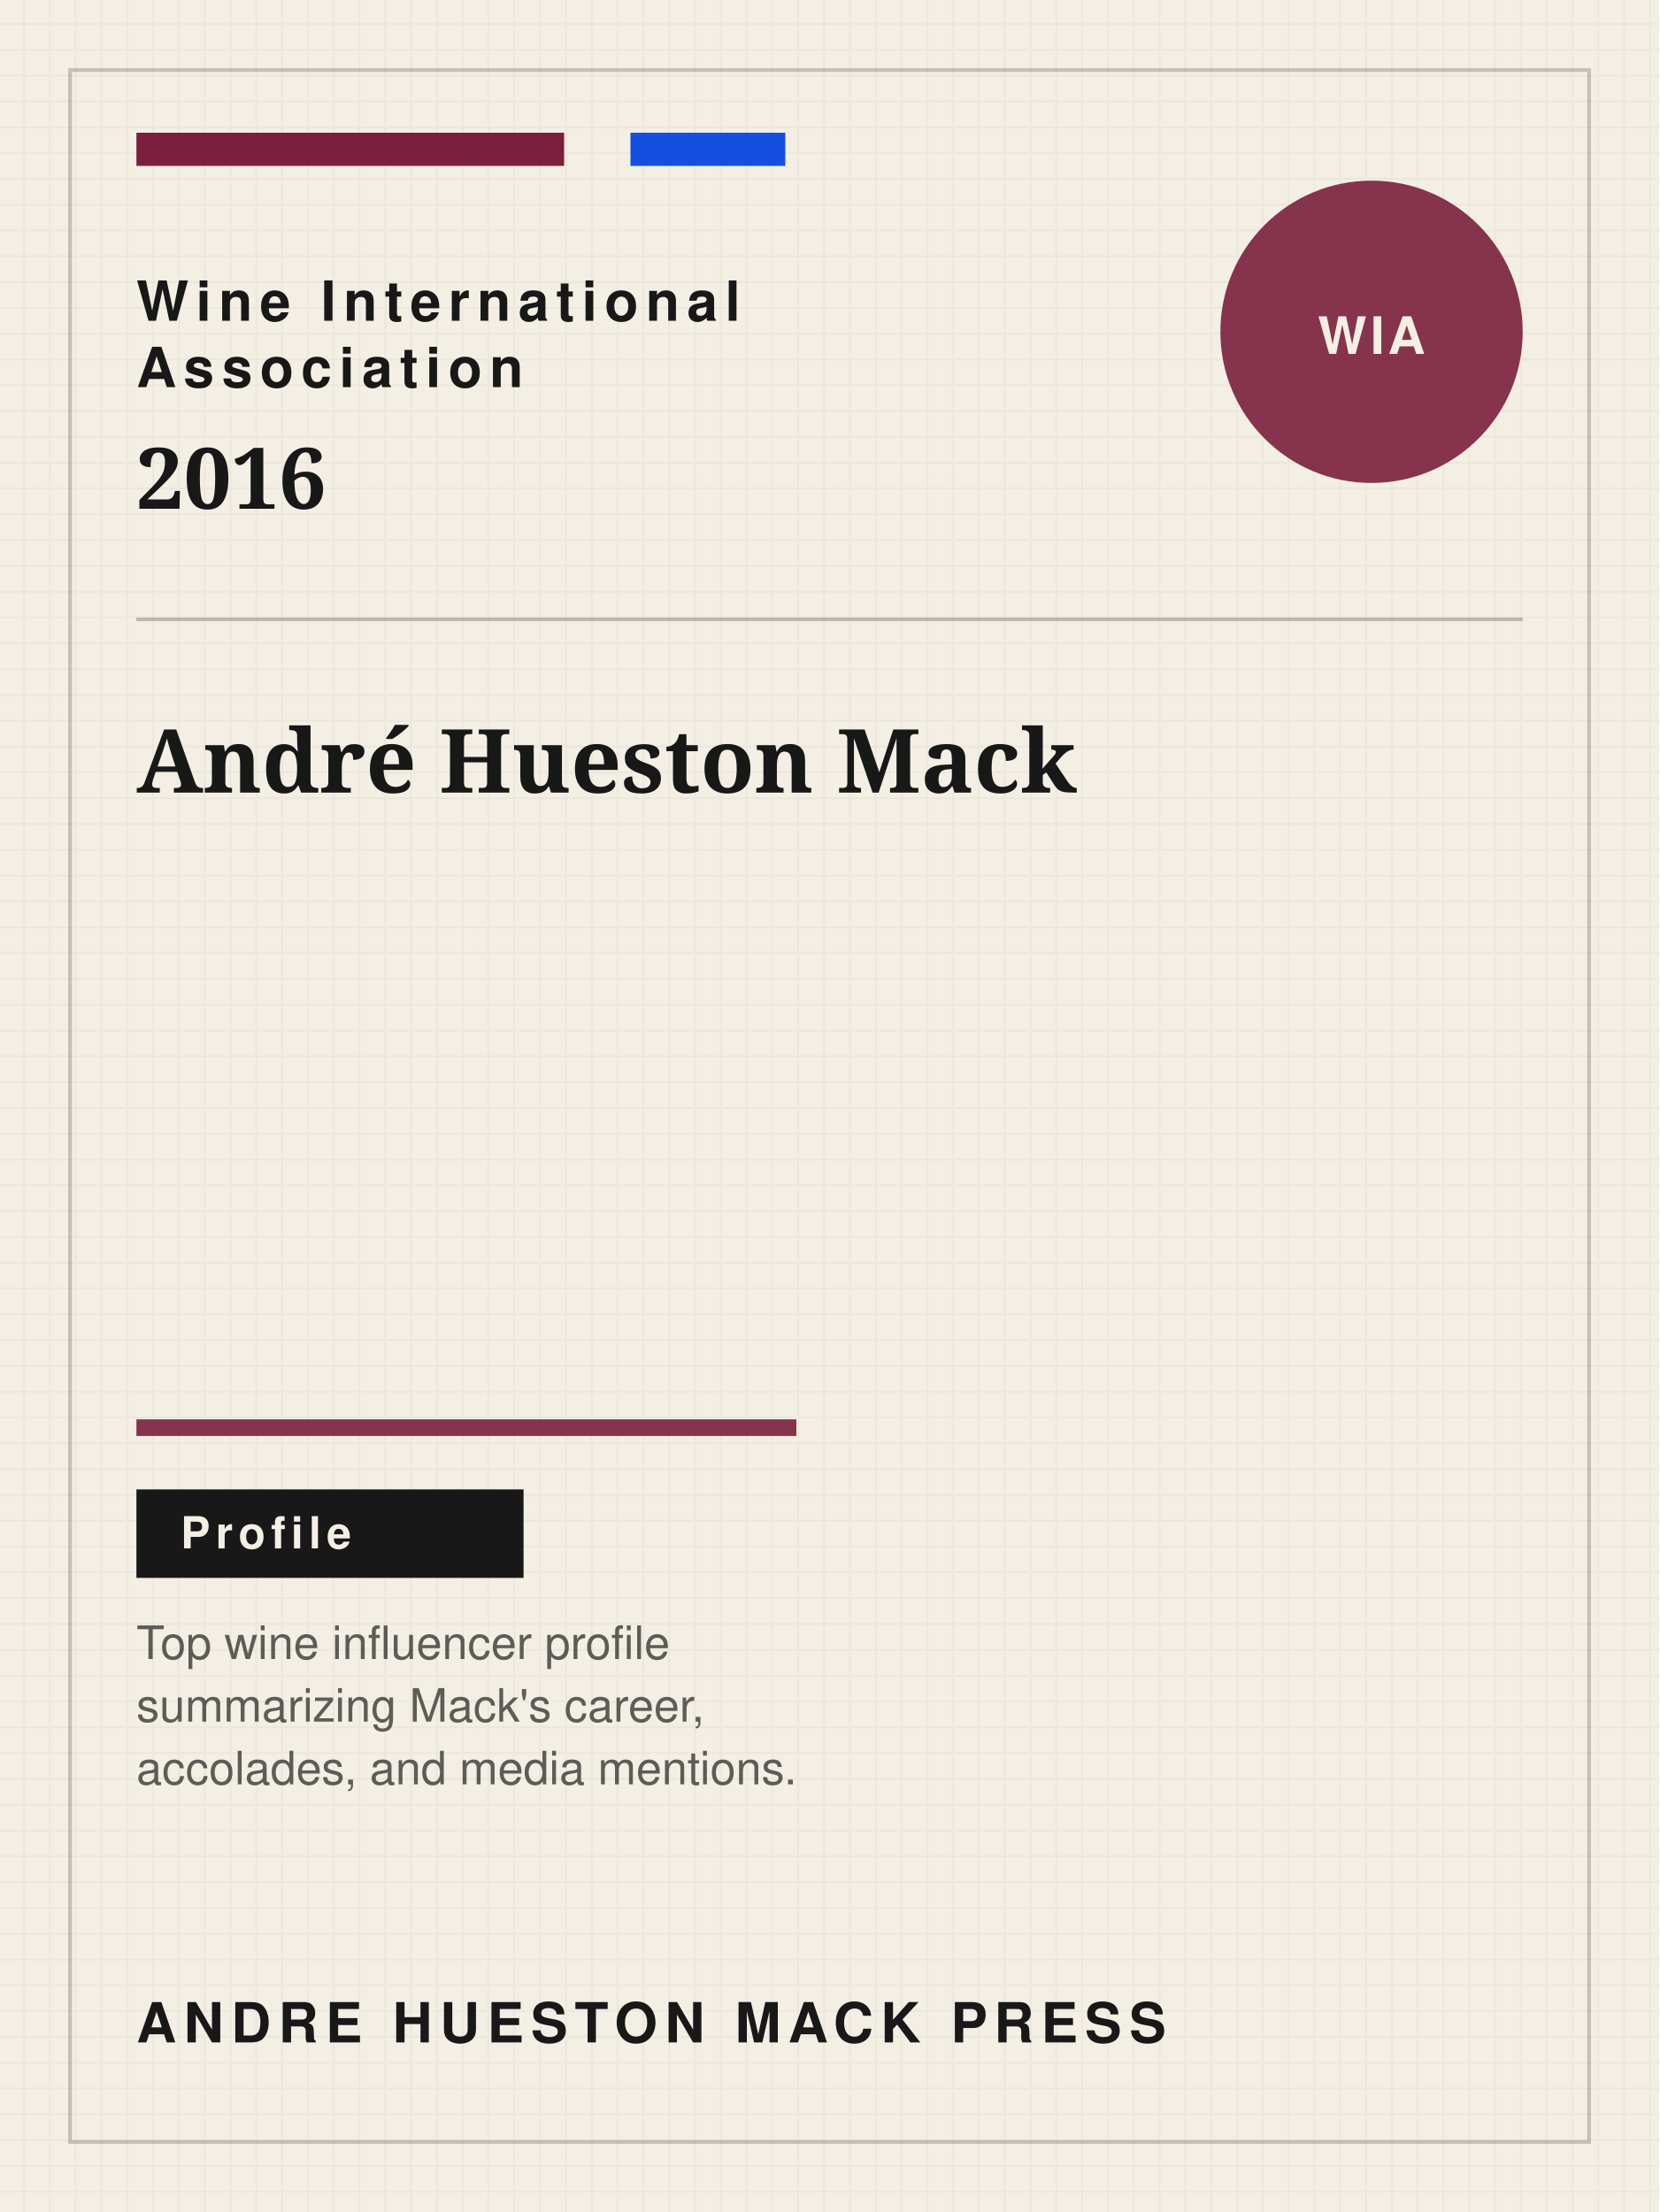
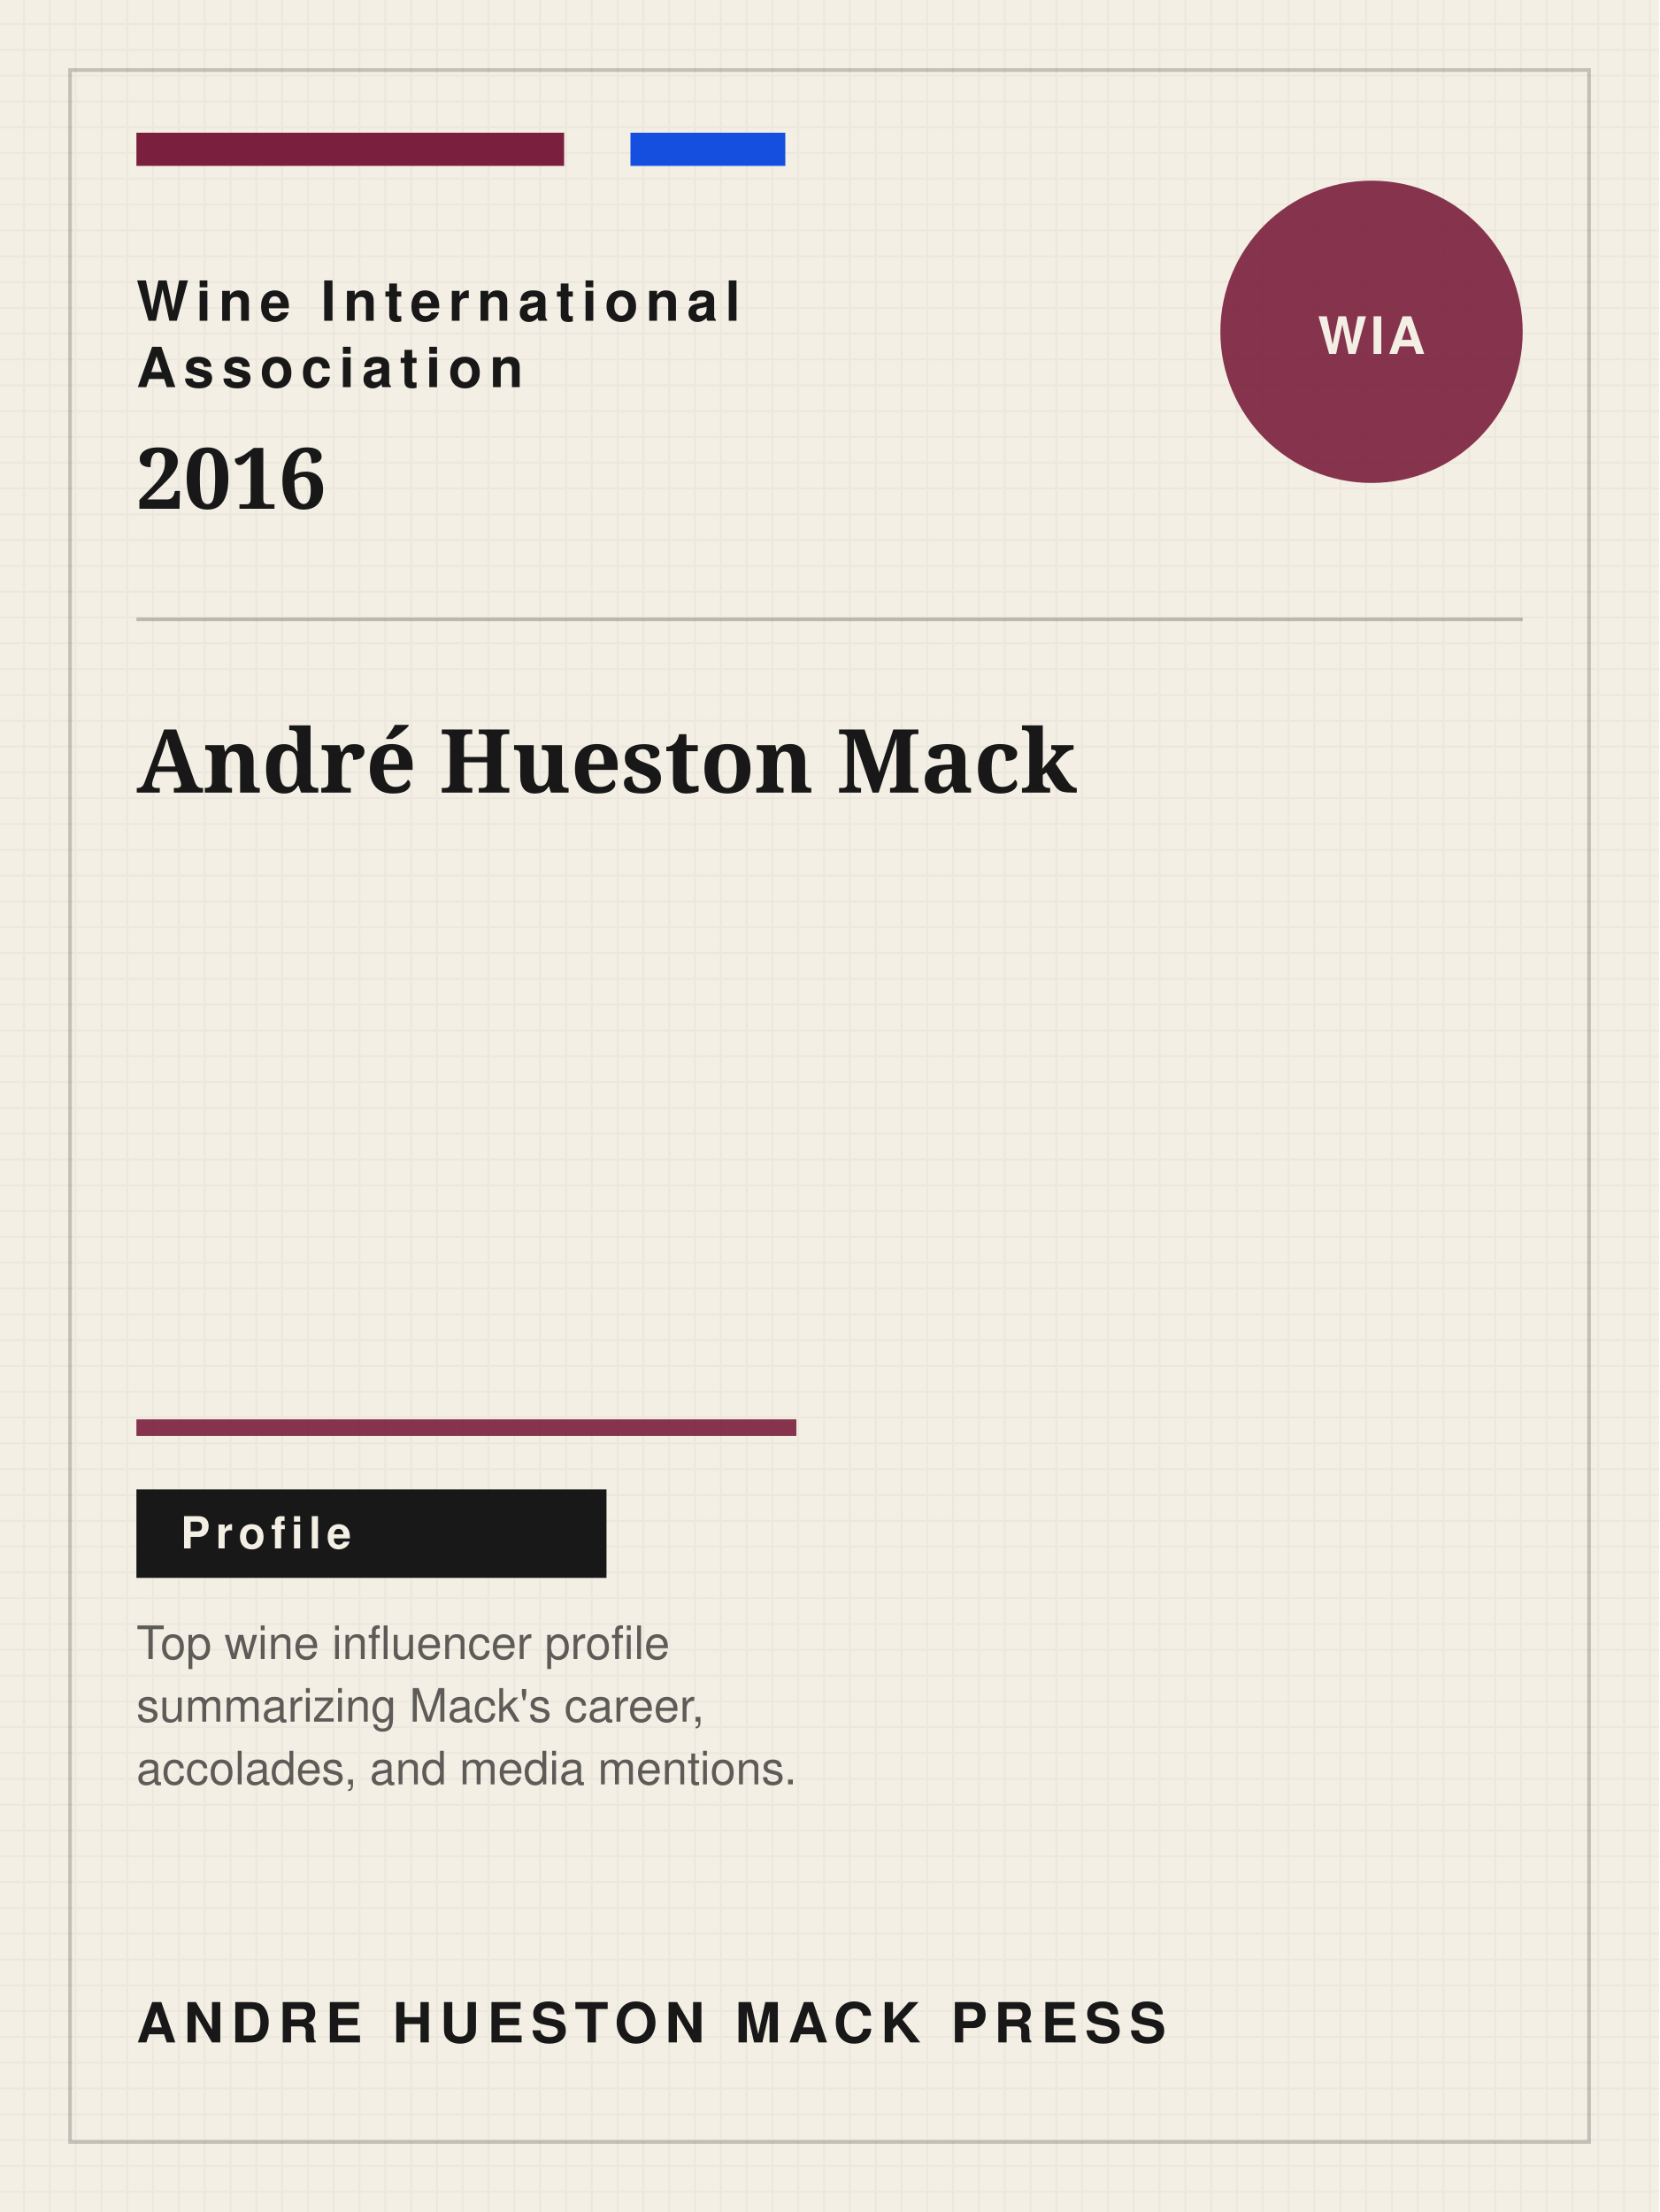
<svg xmlns="http://www.w3.org/2000/svg" width="900" height="1200" viewBox="0 0 900 1200" role="img" aria-label="Wine International Association 2016 André Hueston Mack">
  <defs>
    <pattern id="grain" width="14" height="14" patternUnits="userSpaceOnUse">
      <path d="M0 13h14M13 0v14" stroke="#181818" stroke-opacity=".035" />
    </pattern>
-     <style>
-       .source{font:700 30px Helvetica,Arial,sans-serif;letter-spacing:4px;text-transform:uppercase;fill:#181818}
-       .year{font:700 46px Georgia,serif;fill:#181818}
-       .title{font:700 48px Georgia,serif;fill:#181818}
-       .note{font:400 25px Helvetica,Arial,sans-serif;fill:#181818;opacity:.68}
-       .tag{font:700 24px Helvetica,Arial,sans-serif;letter-spacing:3px;text-transform:uppercase;fill:#f4efe4}
-       .mono{font:700 28px Helvetica,Arial,sans-serif;letter-spacing:2px;fill:#f4efe4}
-     </style>
+     <style>.source{font:700 30px Helvetica,Arial,sans-serif;letter-spacing:4px;text-transform:uppercase;fill:#181818}.year{font:700 46px Georgia,serif;fill:#181818}.title{font:700 48px Georgia,serif;fill:#181818}.note{font:400 25px Helvetica,Arial,sans-serif;fill:#181818;opacity:.68}.tag{font:700 24px Helvetica,Arial,sans-serif;letter-spacing:3px;text-transform:uppercase;fill:#f4efe4}.mono{font:700 28px Helvetica,Arial,sans-serif;letter-spacing:2px;fill:#f4efe4}</style>
  </defs>
  <rect width="900" height="1200" fill="#f4efe4" />
  <rect width="900" height="1200" fill="url(#grain)" />
  <rect x="38" y="38" width="824" height="1124" fill="none" stroke="#181818" stroke-opacity=".22" stroke-width="2" />
  <rect x="74" y="72" width="232" height="18" fill="#7a1f3d" />
  <rect x="342" y="72" width="84" height="18" fill="#154fe0" />
  <circle cx="744" cy="180" r="82" fill="#7a1f3d" opacity=".9" />
  <text x="744" y="192" text-anchor="middle" class="mono">WIA</text>
  <text x="74" y="174" class="source">Wine International</text>
  <text x="74" y="210" class="source">Association</text>
  <text x="74" y="276" class="year">2016</text>
  <line x1="74" y1="336" x2="826" y2="336" stroke="#181818" stroke-opacity=".25" stroke-width="2" />
  <text x="74" y="430" class="title">André Hueston Mack</text>
  <rect x="74" y="770" width="358" height="9" fill="#7a1f3d" opacity=".9" />
-   <rect x="74" y="808" width="210" height="48" fill="#181818" />
+   <rect x="74" y="808" width="255" height="48" fill="#181818" />
  <text x="98" y="840" class="tag">Profile</text>
  <text x="74" y="900" class="note">Top wine influencer profile</text>
  <text x="74" y="934" class="note">summarizing Mack's career,</text>
  <text x="74" y="968" class="note">accolades, and media mentions.</text>
  <text x="74" y="1108" class="source">ANDRE HUESTON MACK PRESS</text>
</svg>
